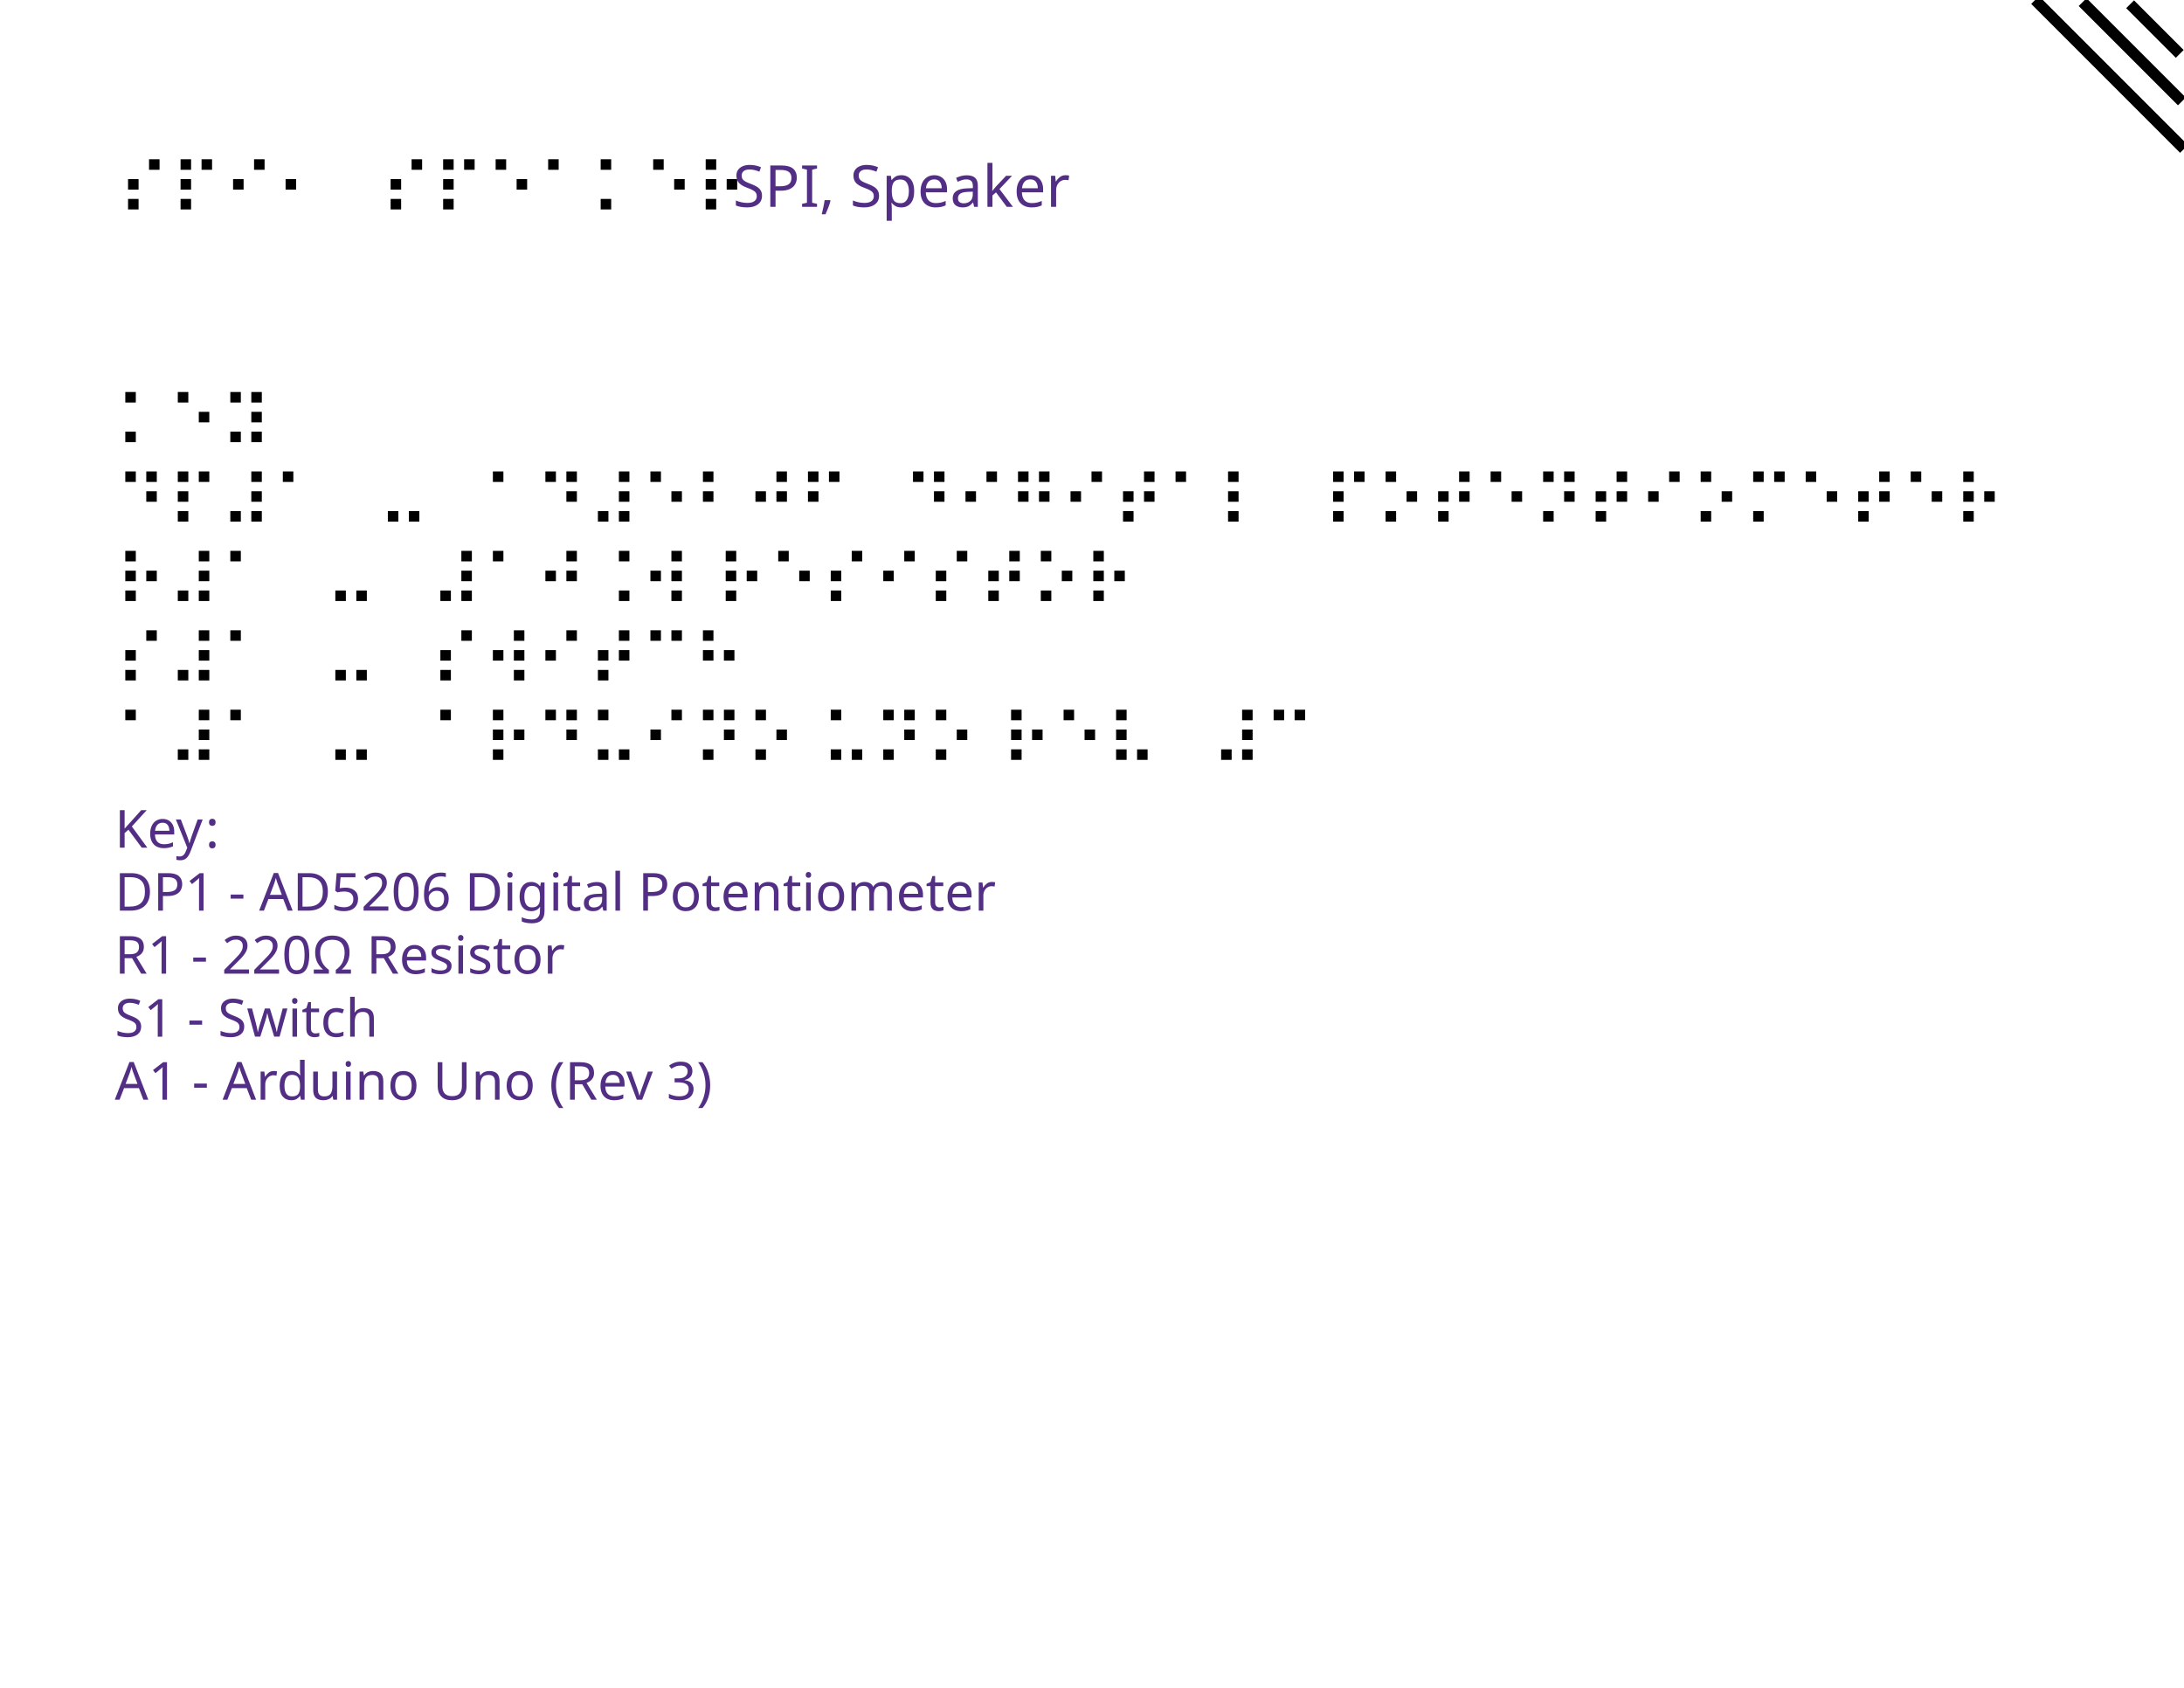
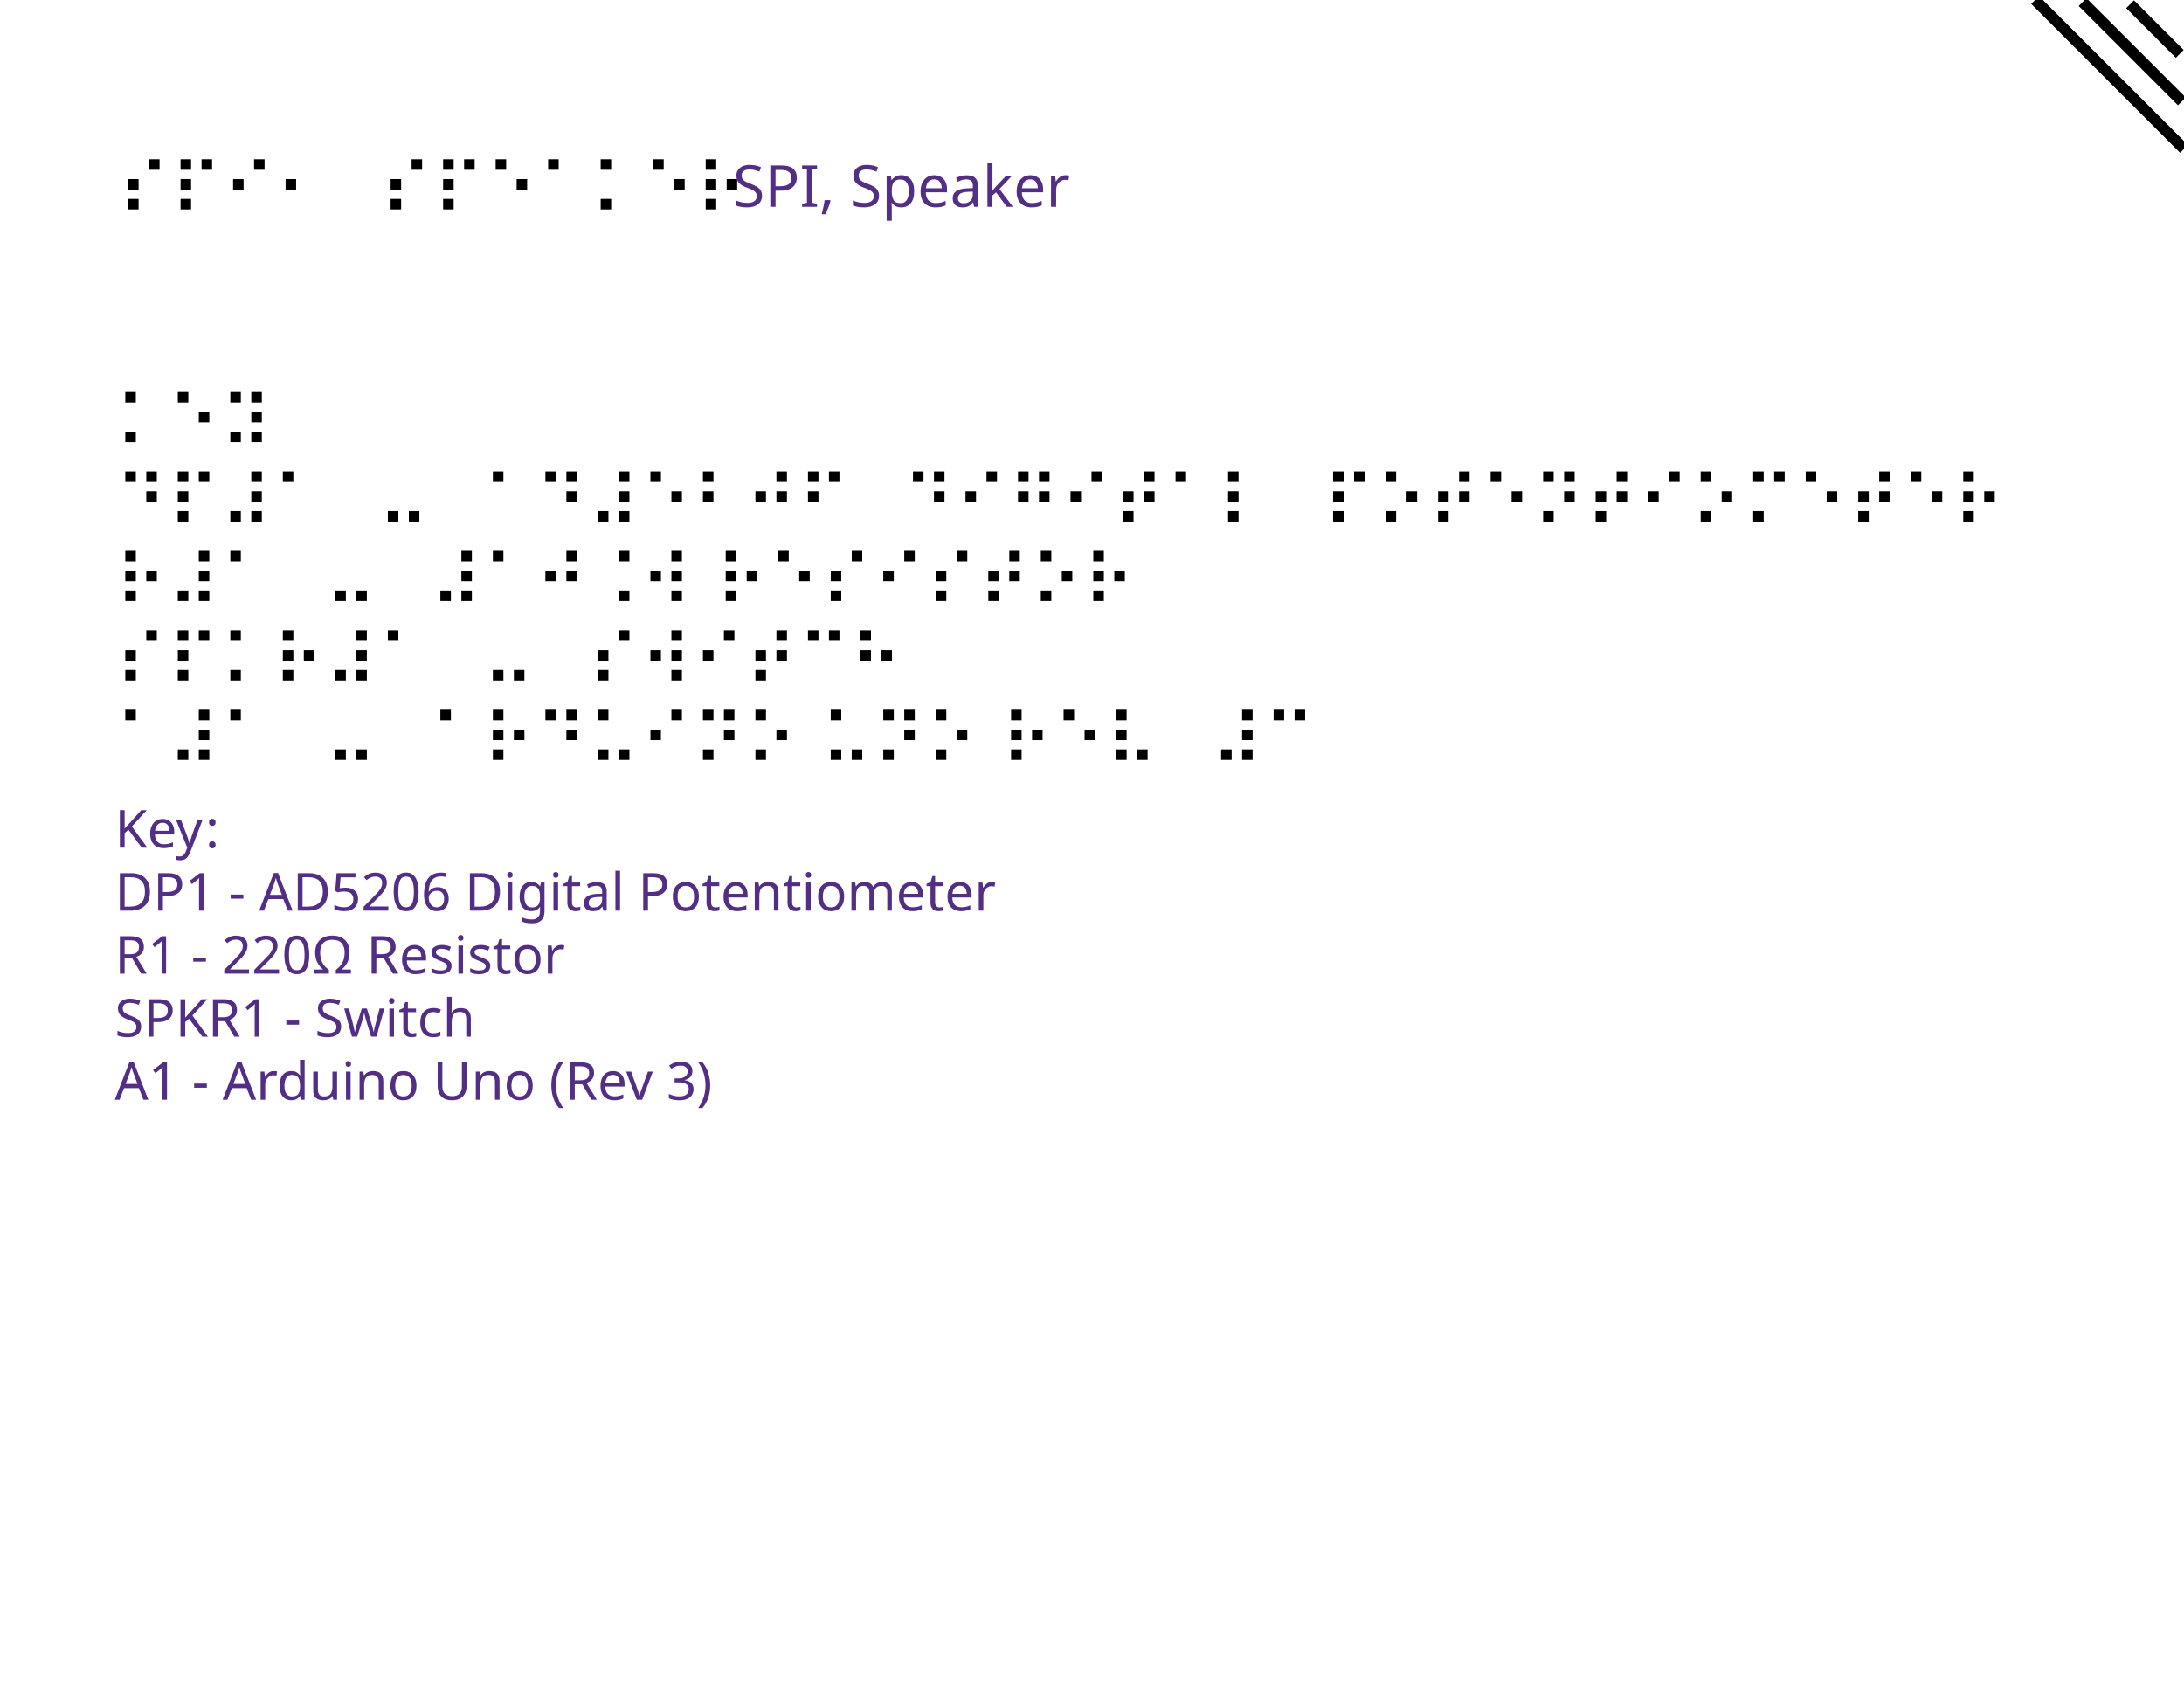
<svg xmlns="http://www.w3.org/2000/svg" version="1.1" id="Layer_1" x="0px" y="0px" width="792px" height="612px" viewBox="0 0 792 612" enable-background="new 0 0 792 612" xml:space="preserve">
  <text transform="matrix(1 0 0 1 41.625 162.4492)" fill="#010101" font-family="'AppleBraille'" font-size="26">⠅⠑⠽</text>
  <text transform="matrix(1 0 0 1 41.625 191.249)" fill="#010101" font-family="'AppleBraille'" font-size="26">⠙⠏⠼⠁⠀⠤⠀⠁⠙⠼⠑⠃⠚⠋⠀⠙⠊⠛⠊⠞⠁⠇⠀⠏⠕⠞⠑⠝⠞⠊⠕⠍⠑⠞⠑⠗</text>
  <text transform="matrix(1 0 0 1 41.625 220.0488)" fill="#010101" font-family="'AppleBraille'" font-size="26">⠗⠼⠁⠀⠤⠀⠼⠁⠚⠨⠺ ⠗⠑⠎⠊⠎⠞⠕⠗</text>
-   <text transform="matrix(1 0 0 1 41.625 248.8496)" fill="#010101" font-family="'AppleBraille'" font-size="26">⠎⠼⠁⠀⠤⠀⠎⠺⠊⠞⠉⠓</text>
+   <text transform="matrix(1 0 0 1 41.625 248.8496)" fill="#010101" font-family="'AppleBraille'" font-size="26">⠎⠏⠅⠗⠼⠁⠀⠤⠀⠎⠺⠊⠞⠉⠓</text>
  <text transform="matrix(1 0 0 1 41.625 277.6494)" fill="#010101" font-family="'AppleBraille'" font-size="26">⠁⠼⠁⠀⠤⠀⠁⠗⠙⠥⠊⠝⠕ ⠥⠝⠕ ⠗⠑⠧⠀⠼⠉</text>
  <text transform="matrix(1 0 0 1 41.625 307.3486)" fill="#532E85" font-family="'ArialMT'" font-size="19.042">Key</text>
  <text transform="matrix(1 0 0 1 74.4355 307.3486)" fill="#532E85" font-family="'ArialMT'" font-size="19.042">:</text>
  <text transform="matrix(1 0 0 1 41.625 330.1963)" fill="#532E85" font-family="'ArialMT'" font-size="19.042">DP1 - AD5206 Digital Potentiometer</text>
  <text transform="matrix(1 0 0 1 41.625 353.0479)" fill="#532E85" font-family="'ArialMT'" font-size="19.042">R1 - 220Ω Resistor</text>
-   <text transform="matrix(1 0 0 1 41.625 375.8975)" fill="#532E85" font-family="'ArialMT'" font-size="19.042">S1 - Switch</text>
+   <text transform="matrix(1 0 0 1 41.625 375.8975)" fill="#532E85" font-family="'ArialMT'" font-size="19.042">SPKR1 - Switch</text>
  <text transform="matrix(1 0 0 1 41.625 398.748)" fill="#532E85" font-family="'ArialMT'" font-size="19.042">A1 - Arduino Uno (Rev 3)</text>
  <rect x="41.625" y="522.5" fill="none" width="505" height="20" />
  <g>
    <line fill="none" stroke="#000000" stroke-width="4" stroke-miterlimit="10" x1="755.229" y1="0.772" x2="791.227" y2="36.771" />
    <line fill="none" stroke="#000000" stroke-width="4" stroke-miterlimit="10" x1="738" y1="0" x2="792" y2="54" />
    <line fill="none" stroke="#000000" stroke-width="4" stroke-miterlimit="10" x1="772.457" y1="1.543" x2="790.457" y2="19.543" />
  </g>
  <g id="Braille_1_">
    <text transform="matrix(1 0 0 1 42.626 78.0645)" font-family="'AppleBraille'" font-size="26">⠎⠏⠊⠂⠀⠎⠏⠑⠁⠅⠑⠗</text>
  </g>
  <text transform="matrix(1 0 0 1 265.7847 75)" fill="#532E85" font-family="'ArialMT'" font-size="21">SPI, Speaker</text>
</svg>
